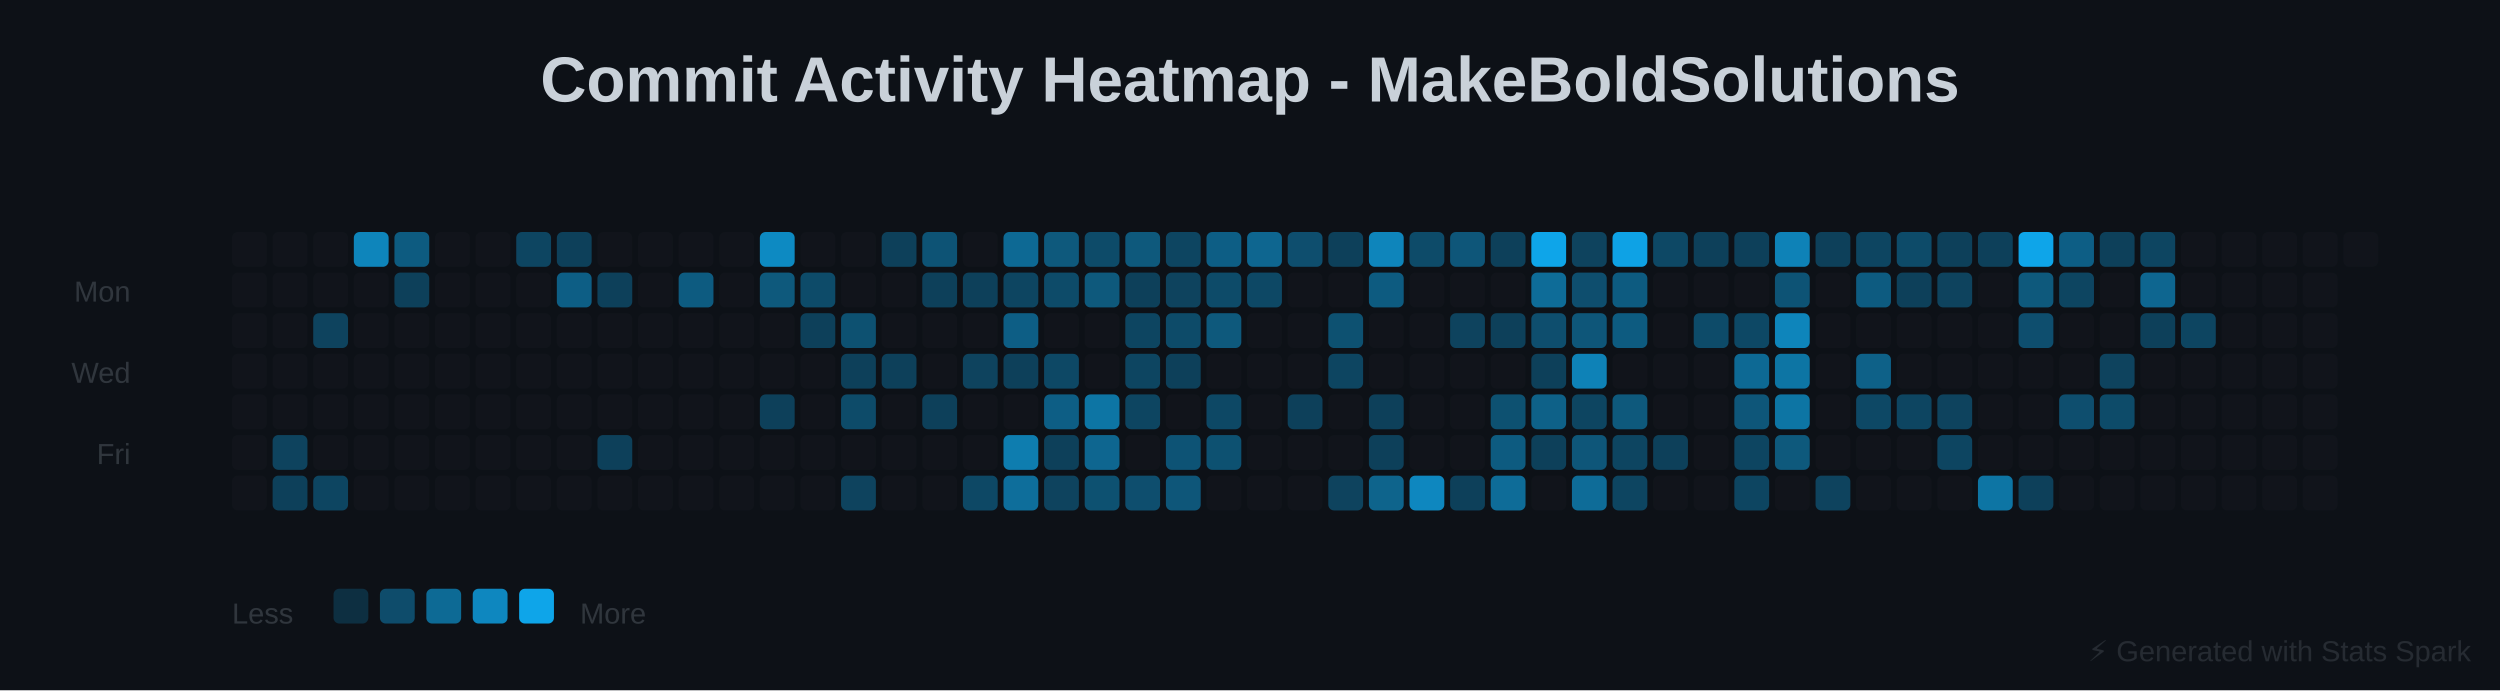
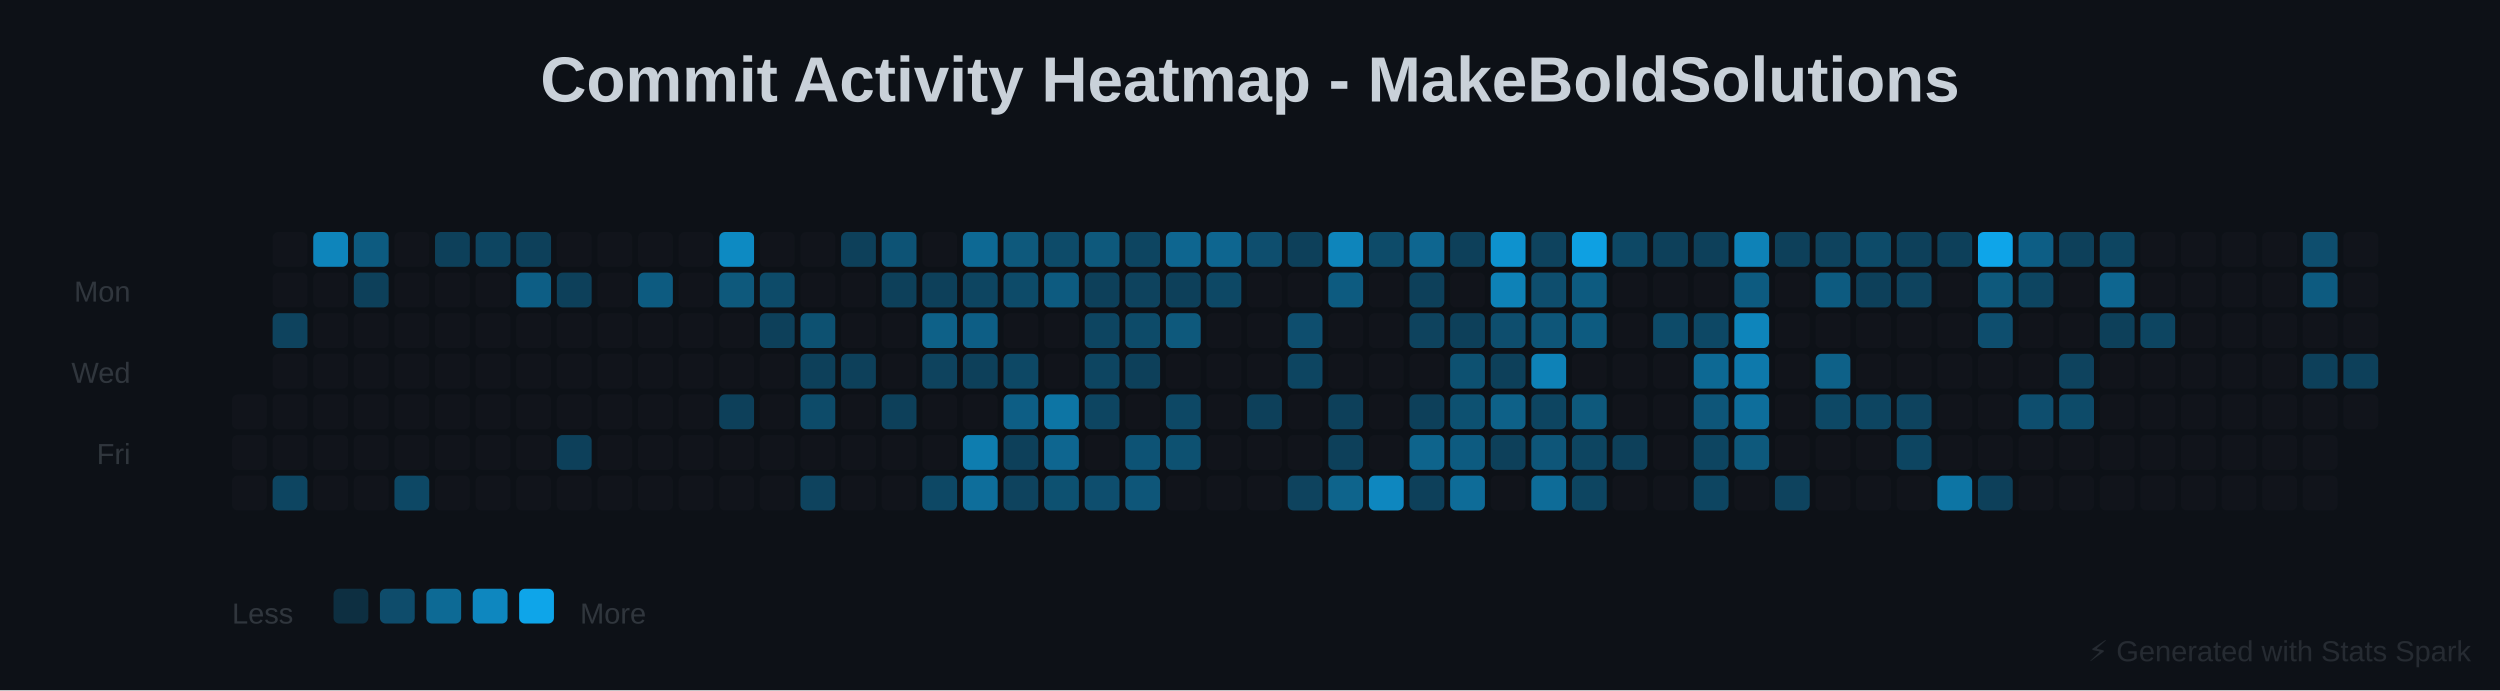
<svg xmlns="http://www.w3.org/2000/svg" baseProfile="full" height="238" version="1.1" width="862">
  <defs />
  <rect fill="#0D1117" height="238" width="862" x="0" y="0" />
  <text fill="#C9D1D9" font-family="Arial, sans-serif" font-size="22px" font-weight="bold" text-anchor="middle" x="431" y="35">Commit Activity Heatmap - MakeBoldSolutions</text>
  <text fill="#30363D" font-family="Arial, sans-serif" font-size="10px" text-anchor="end" x="45" y="104">Mon</text>
  <text fill="#30363D" font-family="Arial, sans-serif" font-size="10px" text-anchor="end" x="45" y="132">Wed</text>
  <text fill="#30363D" font-family="Arial, sans-serif" font-size="10px" text-anchor="end" x="45" y="160">Fri</text>
-   <rect fill="#30363D" height="12" opacity="0.1" rx="2" width="12" x="80" y="80" />
-   <rect fill="#30363D" height="12" opacity="0.1" rx="2" width="12" x="80" y="94" />
-   <rect fill="#30363D" height="12" opacity="0.1" rx="2" width="12" x="80" y="108" />
-   <rect fill="#30363D" height="12" opacity="0.1" rx="2" width="12" x="80" y="122" />
  <rect fill="#30363D" height="12" opacity="0.1" rx="2" width="12" x="80" y="136" />
  <rect fill="#30363D" height="12" opacity="0.1" rx="2" width="12" x="80" y="150" />
  <rect fill="#30363D" height="12" opacity="0.1" rx="2" width="12" x="80" y="164" />
  <rect fill="#30363D" height="12" opacity="0.1" rx="2" width="12" x="94" y="80" />
  <rect fill="#30363D" height="12" opacity="0.1" rx="2" width="12" x="94" y="94" />
-   <rect fill="#30363D" height="12" opacity="0.1" rx="2" width="12" x="94" y="108" />
+   <rect fill="#0EA5E9" height="12" opacity="0.337" rx="2" width="12" x="94" y="108" />
  <rect fill="#30363D" height="12" opacity="0.1" rx="2" width="12" x="94" y="122" />
  <rect fill="#30363D" height="12" opacity="0.1" rx="2" width="12" x="94" y="136" />
-   <rect fill="#0EA5E9" height="12" opacity="0.337" rx="2" width="12" x="94" y="150" />
-   <rect fill="#0EA5E9" height="12" opacity="0.318" rx="2" width="12" x="94" y="164" />
-   <rect fill="#30363D" height="12" opacity="0.1" rx="2" width="12" x="108" y="80" />
+   <rect fill="#30363D" height="12" opacity="0.1" rx="2" width="12" x="94" y="150" />
+   <rect fill="#0EA5E9" height="12" opacity="0.355" rx="2" width="12" x="94" y="164" />
+   <rect fill="#0EA5E9" height="12" opacity="0.779" rx="2" width="12" x="108" y="80" />
  <rect fill="#30363D" height="12" opacity="0.1" rx="2" width="12" x="108" y="94" />
-   <rect fill="#0EA5E9" height="12" opacity="0.337" rx="2" width="12" x="108" y="108" />
+   <rect fill="#30363D" height="12" opacity="0.1" rx="2" width="12" x="108" y="108" />
  <rect fill="#30363D" height="12" opacity="0.1" rx="2" width="12" x="108" y="122" />
  <rect fill="#30363D" height="12" opacity="0.1" rx="2" width="12" x="108" y="136" />
  <rect fill="#30363D" height="12" opacity="0.1" rx="2" width="12" x="108" y="150" />
-   <rect fill="#0EA5E9" height="12" opacity="0.355" rx="2" width="12" x="108" y="164" />
-   <rect fill="#0EA5E9" height="12" opacity="0.779" rx="2" width="12" x="122" y="80" />
-   <rect fill="#30363D" height="12" opacity="0.1" rx="2" width="12" x="122" y="94" />
+   <rect fill="#30363D" height="12" opacity="0.1" rx="2" width="12" x="108" y="164" />
+   <rect fill="#0EA5E9" height="12" opacity="0.503" rx="2" width="12" x="122" y="80" />
+   <rect fill="#0EA5E9" height="12" opacity="0.318" rx="2" width="12" x="122" y="94" />
  <rect fill="#30363D" height="12" opacity="0.1" rx="2" width="12" x="122" y="108" />
  <rect fill="#30363D" height="12" opacity="0.1" rx="2" width="12" x="122" y="122" />
  <rect fill="#30363D" height="12" opacity="0.1" rx="2" width="12" x="122" y="136" />
  <rect fill="#30363D" height="12" opacity="0.1" rx="2" width="12" x="122" y="150" />
  <rect fill="#30363D" height="12" opacity="0.1" rx="2" width="12" x="122" y="164" />
-   <rect fill="#0EA5E9" height="12" opacity="0.503" rx="2" width="12" x="136" y="80" />
-   <rect fill="#0EA5E9" height="12" opacity="0.318" rx="2" width="12" x="136" y="94" />
+   <rect fill="#30363D" height="12" opacity="0.1" rx="2" width="12" x="136" y="80" />
+   <rect fill="#30363D" height="12" opacity="0.1" rx="2" width="12" x="136" y="94" />
  <rect fill="#30363D" height="12" opacity="0.1" rx="2" width="12" x="136" y="108" />
  <rect fill="#30363D" height="12" opacity="0.1" rx="2" width="12" x="136" y="122" />
  <rect fill="#30363D" height="12" opacity="0.1" rx="2" width="12" x="136" y="136" />
  <rect fill="#30363D" height="12" opacity="0.1" rx="2" width="12" x="136" y="150" />
-   <rect fill="#30363D" height="12" opacity="0.1" rx="2" width="12" x="136" y="164" />
-   <rect fill="#30363D" height="12" opacity="0.1" rx="2" width="12" x="150" y="80" />
+   <rect fill="#0EA5E9" height="12" opacity="0.374" rx="2" width="12" x="136" y="164" />
+   <rect fill="#0EA5E9" height="12" opacity="0.318" rx="2" width="12" x="150" y="80" />
  <rect fill="#30363D" height="12" opacity="0.1" rx="2" width="12" x="150" y="94" />
  <rect fill="#30363D" height="12" opacity="0.1" rx="2" width="12" x="150" y="108" />
  <rect fill="#30363D" height="12" opacity="0.1" rx="2" width="12" x="150" y="122" />
  <rect fill="#30363D" height="12" opacity="0.1" rx="2" width="12" x="150" y="136" />
  <rect fill="#30363D" height="12" opacity="0.1" rx="2" width="12" x="150" y="150" />
  <rect fill="#30363D" height="12" opacity="0.1" rx="2" width="12" x="150" y="164" />
-   <rect fill="#30363D" height="12" opacity="0.1" rx="2" width="12" x="164" y="80" />
+   <rect fill="#0EA5E9" height="12" opacity="0.355" rx="2" width="12" x="164" y="80" />
  <rect fill="#30363D" height="12" opacity="0.1" rx="2" width="12" x="164" y="94" />
  <rect fill="#30363D" height="12" opacity="0.1" rx="2" width="12" x="164" y="108" />
  <rect fill="#30363D" height="12" opacity="0.1" rx="2" width="12" x="164" y="122" />
  <rect fill="#30363D" height="12" opacity="0.1" rx="2" width="12" x="164" y="136" />
  <rect fill="#30363D" height="12" opacity="0.1" rx="2" width="12" x="164" y="150" />
  <rect fill="#30363D" height="12" opacity="0.1" rx="2" width="12" x="164" y="164" />
-   <rect fill="#0EA5E9" height="12" opacity="0.355" rx="2" width="12" x="178" y="80" />
-   <rect fill="#30363D" height="12" opacity="0.1" rx="2" width="12" x="178" y="94" />
+   <rect fill="#0EA5E9" height="12" opacity="0.318" rx="2" width="12" x="178" y="80" />
+   <rect fill="#0EA5E9" height="12" opacity="0.521" rx="2" width="12" x="178" y="94" />
  <rect fill="#30363D" height="12" opacity="0.1" rx="2" width="12" x="178" y="108" />
  <rect fill="#30363D" height="12" opacity="0.1" rx="2" width="12" x="178" y="122" />
  <rect fill="#30363D" height="12" opacity="0.1" rx="2" width="12" x="178" y="136" />
  <rect fill="#30363D" height="12" opacity="0.1" rx="2" width="12" x="178" y="150" />
  <rect fill="#30363D" height="12" opacity="0.1" rx="2" width="12" x="178" y="164" />
-   <rect fill="#0EA5E9" height="12" opacity="0.318" rx="2" width="12" x="192" y="80" />
-   <rect fill="#0EA5E9" height="12" opacity="0.521" rx="2" width="12" x="192" y="94" />
+   <rect fill="#30363D" height="12" opacity="0.1" rx="2" width="12" x="192" y="80" />
+   <rect fill="#0EA5E9" height="12" opacity="0.318" rx="2" width="12" x="192" y="94" />
  <rect fill="#30363D" height="12" opacity="0.1" rx="2" width="12" x="192" y="108" />
  <rect fill="#30363D" height="12" opacity="0.1" rx="2" width="12" x="192" y="122" />
  <rect fill="#30363D" height="12" opacity="0.1" rx="2" width="12" x="192" y="136" />
-   <rect fill="#30363D" height="12" opacity="0.1" rx="2" width="12" x="192" y="150" />
+   <rect fill="#0EA5E9" height="12" opacity="0.318" rx="2" width="12" x="192" y="150" />
  <rect fill="#30363D" height="12" opacity="0.1" rx="2" width="12" x="192" y="164" />
  <rect fill="#30363D" height="12" opacity="0.1" rx="2" width="12" x="206" y="80" />
-   <rect fill="#0EA5E9" height="12" opacity="0.318" rx="2" width="12" x="206" y="94" />
+   <rect fill="#30363D" height="12" opacity="0.1" rx="2" width="12" x="206" y="94" />
  <rect fill="#30363D" height="12" opacity="0.1" rx="2" width="12" x="206" y="108" />
  <rect fill="#30363D" height="12" opacity="0.1" rx="2" width="12" x="206" y="122" />
  <rect fill="#30363D" height="12" opacity="0.1" rx="2" width="12" x="206" y="136" />
-   <rect fill="#0EA5E9" height="12" opacity="0.318" rx="2" width="12" x="206" y="150" />
+   <rect fill="#30363D" height="12" opacity="0.1" rx="2" width="12" x="206" y="150" />
  <rect fill="#30363D" height="12" opacity="0.1" rx="2" width="12" x="206" y="164" />
  <rect fill="#30363D" height="12" opacity="0.1" rx="2" width="12" x="220" y="80" />
-   <rect fill="#30363D" height="12" opacity="0.1" rx="2" width="12" x="220" y="94" />
+   <rect fill="#0EA5E9" height="12" opacity="0.503" rx="2" width="12" x="220" y="94" />
  <rect fill="#30363D" height="12" opacity="0.1" rx="2" width="12" x="220" y="108" />
  <rect fill="#30363D" height="12" opacity="0.1" rx="2" width="12" x="220" y="122" />
  <rect fill="#30363D" height="12" opacity="0.1" rx="2" width="12" x="220" y="136" />
  <rect fill="#30363D" height="12" opacity="0.1" rx="2" width="12" x="220" y="150" />
  <rect fill="#30363D" height="12" opacity="0.1" rx="2" width="12" x="220" y="164" />
  <rect fill="#30363D" height="12" opacity="0.1" rx="2" width="12" x="234" y="80" />
-   <rect fill="#0EA5E9" height="12" opacity="0.503" rx="2" width="12" x="234" y="94" />
+   <rect fill="#30363D" height="12" opacity="0.1" rx="2" width="12" x="234" y="94" />
  <rect fill="#30363D" height="12" opacity="0.1" rx="2" width="12" x="234" y="108" />
  <rect fill="#30363D" height="12" opacity="0.1" rx="2" width="12" x="234" y="122" />
  <rect fill="#30363D" height="12" opacity="0.1" rx="2" width="12" x="234" y="136" />
  <rect fill="#30363D" height="12" opacity="0.1" rx="2" width="12" x="234" y="150" />
  <rect fill="#30363D" height="12" opacity="0.1" rx="2" width="12" x="234" y="164" />
-   <rect fill="#30363D" height="12" opacity="0.1" rx="2" width="12" x="248" y="80" />
-   <rect fill="#30363D" height="12" opacity="0.1" rx="2" width="12" x="248" y="94" />
+   <rect fill="#0EA5E9" height="12" opacity="0.816" rx="2" width="12" x="248" y="80" />
+   <rect fill="#0EA5E9" height="12" opacity="0.484" rx="2" width="12" x="248" y="94" />
  <rect fill="#30363D" height="12" opacity="0.1" rx="2" width="12" x="248" y="108" />
  <rect fill="#30363D" height="12" opacity="0.1" rx="2" width="12" x="248" y="122" />
-   <rect fill="#30363D" height="12" opacity="0.1" rx="2" width="12" x="248" y="136" />
+   <rect fill="#0EA5E9" height="12" opacity="0.318" rx="2" width="12" x="248" y="136" />
  <rect fill="#30363D" height="12" opacity="0.1" rx="2" width="12" x="248" y="150" />
  <rect fill="#30363D" height="12" opacity="0.1" rx="2" width="12" x="248" y="164" />
-   <rect fill="#0EA5E9" height="12" opacity="0.816" rx="2" width="12" x="262" y="80" />
-   <rect fill="#0EA5E9" height="12" opacity="0.484" rx="2" width="12" x="262" y="94" />
-   <rect fill="#30363D" height="12" opacity="0.1" rx="2" width="12" x="262" y="108" />
+   <rect fill="#30363D" height="12" opacity="0.1" rx="2" width="12" x="262" y="80" />
+   <rect fill="#0EA5E9" height="12" opacity="0.392" rx="2" width="12" x="262" y="94" />
+   <rect fill="#0EA5E9" height="12" opacity="0.318" rx="2" width="12" x="262" y="108" />
  <rect fill="#30363D" height="12" opacity="0.1" rx="2" width="12" x="262" y="122" />
-   <rect fill="#0EA5E9" height="12" opacity="0.318" rx="2" width="12" x="262" y="136" />
+   <rect fill="#30363D" height="12" opacity="0.1" rx="2" width="12" x="262" y="136" />
  <rect fill="#30363D" height="12" opacity="0.1" rx="2" width="12" x="262" y="150" />
  <rect fill="#30363D" height="12" opacity="0.1" rx="2" width="12" x="262" y="164" />
  <rect fill="#30363D" height="12" opacity="0.1" rx="2" width="12" x="276" y="80" />
-   <rect fill="#0EA5E9" height="12" opacity="0.392" rx="2" width="12" x="276" y="94" />
-   <rect fill="#0EA5E9" height="12" opacity="0.318" rx="2" width="12" x="276" y="108" />
-   <rect fill="#30363D" height="12" opacity="0.1" rx="2" width="12" x="276" y="122" />
-   <rect fill="#30363D" height="12" opacity="0.1" rx="2" width="12" x="276" y="136" />
+   <rect fill="#30363D" height="12" opacity="0.1" rx="2" width="12" x="276" y="94" />
+   <rect fill="#0EA5E9" height="12" opacity="0.429" rx="2" width="12" x="276" y="108" />
+   <rect fill="#0EA5E9" height="12" opacity="0.318" rx="2" width="12" x="276" y="122" />
+   <rect fill="#0EA5E9" height="12" opacity="0.392" rx="2" width="12" x="276" y="136" />
  <rect fill="#30363D" height="12" opacity="0.1" rx="2" width="12" x="276" y="150" />
-   <rect fill="#30363D" height="12" opacity="0.1" rx="2" width="12" x="276" y="164" />
-   <rect fill="#30363D" height="12" opacity="0.1" rx="2" width="12" x="290" y="80" />
+   <rect fill="#0EA5E9" height="12" opacity="0.337" rx="2" width="12" x="276" y="164" />
+   <rect fill="#0EA5E9" height="12" opacity="0.318" rx="2" width="12" x="290" y="80" />
  <rect fill="#30363D" height="12" opacity="0.1" rx="2" width="12" x="290" y="94" />
-   <rect fill="#0EA5E9" height="12" opacity="0.429" rx="2" width="12" x="290" y="108" />
+   <rect fill="#30363D" height="12" opacity="0.1" rx="2" width="12" x="290" y="108" />
  <rect fill="#0EA5E9" height="12" opacity="0.318" rx="2" width="12" x="290" y="122" />
-   <rect fill="#0EA5E9" height="12" opacity="0.392" rx="2" width="12" x="290" y="136" />
+   <rect fill="#30363D" height="12" opacity="0.1" rx="2" width="12" x="290" y="136" />
  <rect fill="#30363D" height="12" opacity="0.1" rx="2" width="12" x="290" y="150" />
-   <rect fill="#0EA5E9" height="12" opacity="0.337" rx="2" width="12" x="290" y="164" />
-   <rect fill="#0EA5E9" height="12" opacity="0.318" rx="2" width="12" x="304" y="80" />
-   <rect fill="#30363D" height="12" opacity="0.1" rx="2" width="12" x="304" y="94" />
+   <rect fill="#30363D" height="12" opacity="0.1" rx="2" width="12" x="290" y="164" />
+   <rect fill="#0EA5E9" height="12" opacity="0.447" rx="2" width="12" x="304" y="80" />
+   <rect fill="#0EA5E9" height="12" opacity="0.318" rx="2" width="12" x="304" y="94" />
  <rect fill="#30363D" height="12" opacity="0.1" rx="2" width="12" x="304" y="108" />
-   <rect fill="#0EA5E9" height="12" opacity="0.318" rx="2" width="12" x="304" y="122" />
-   <rect fill="#30363D" height="12" opacity="0.1" rx="2" width="12" x="304" y="136" />
+   <rect fill="#30363D" height="12" opacity="0.1" rx="2" width="12" x="304" y="122" />
+   <rect fill="#0EA5E9" height="12" opacity="0.318" rx="2" width="12" x="304" y="136" />
  <rect fill="#30363D" height="12" opacity="0.1" rx="2" width="12" x="304" y="150" />
  <rect fill="#30363D" height="12" opacity="0.1" rx="2" width="12" x="304" y="164" />
-   <rect fill="#0EA5E9" height="12" opacity="0.447" rx="2" width="12" x="318" y="80" />
+   <rect fill="#30363D" height="12" opacity="0.1" rx="2" width="12" x="318" y="80" />
  <rect fill="#0EA5E9" height="12" opacity="0.318" rx="2" width="12" x="318" y="94" />
-   <rect fill="#30363D" height="12" opacity="0.1" rx="2" width="12" x="318" y="108" />
-   <rect fill="#30363D" height="12" opacity="0.1" rx="2" width="12" x="318" y="122" />
-   <rect fill="#0EA5E9" height="12" opacity="0.318" rx="2" width="12" x="318" y="136" />
+   <rect fill="#0EA5E9" height="12" opacity="0.539" rx="2" width="12" x="318" y="108" />
+   <rect fill="#0EA5E9" height="12" opacity="0.337" rx="2" width="12" x="318" y="122" />
+   <rect fill="#30363D" height="12" opacity="0.1" rx="2" width="12" x="318" y="136" />
  <rect fill="#30363D" height="12" opacity="0.1" rx="2" width="12" x="318" y="150" />
-   <rect fill="#30363D" height="12" opacity="0.1" rx="2" width="12" x="318" y="164" />
-   <rect fill="#30363D" height="12" opacity="0.1" rx="2" width="12" x="332" y="80" />
-   <rect fill="#0EA5E9" height="12" opacity="0.318" rx="2" width="12" x="332" y="94" />
-   <rect fill="#30363D" height="12" opacity="0.1" rx="2" width="12" x="332" y="108" />
-   <rect fill="#0EA5E9" height="12" opacity="0.337" rx="2" width="12" x="332" y="122" />
+   <rect fill="#0EA5E9" height="12" opacity="0.374" rx="2" width="12" x="318" y="164" />
+   <rect fill="#0EA5E9" height="12" opacity="0.595" rx="2" width="12" x="332" y="80" />
+   <rect fill="#0EA5E9" height="12" opacity="0.355" rx="2" width="12" x="332" y="94" />
+   <rect fill="#0EA5E9" height="12" opacity="0.521" rx="2" width="12" x="332" y="108" />
+   <rect fill="#0EA5E9" height="12" opacity="0.318" rx="2" width="12" x="332" y="122" />
  <rect fill="#30363D" height="12" opacity="0.1" rx="2" width="12" x="332" y="136" />
-   <rect fill="#30363D" height="12" opacity="0.1" rx="2" width="12" x="332" y="150" />
-   <rect fill="#0EA5E9" height="12" opacity="0.374" rx="2" width="12" x="332" y="164" />
-   <rect fill="#0EA5E9" height="12" opacity="0.595" rx="2" width="12" x="346" y="80" />
-   <rect fill="#0EA5E9" height="12" opacity="0.355" rx="2" width="12" x="346" y="94" />
-   <rect fill="#0EA5E9" height="12" opacity="0.521" rx="2" width="12" x="346" y="108" />
-   <rect fill="#0EA5E9" height="12" opacity="0.318" rx="2" width="12" x="346" y="122" />
-   <rect fill="#30363D" height="12" opacity="0.1" rx="2" width="12" x="346" y="136" />
-   <rect fill="#0EA5E9" height="12" opacity="0.724" rx="2" width="12" x="346" y="150" />
-   <rect fill="#0EA5E9" height="12" opacity="0.632" rx="2" width="12" x="346" y="164" />
-   <rect fill="#0EA5E9" height="12" opacity="0.484" rx="2" width="12" x="360" y="80" />
-   <rect fill="#0EA5E9" height="12" opacity="0.392" rx="2" width="12" x="360" y="94" />
+   <rect fill="#0EA5E9" height="12" opacity="0.724" rx="2" width="12" x="332" y="150" />
+   <rect fill="#0EA5E9" height="12" opacity="0.632" rx="2" width="12" x="332" y="164" />
+   <rect fill="#0EA5E9" height="12" opacity="0.484" rx="2" width="12" x="346" y="80" />
+   <rect fill="#0EA5E9" height="12" opacity="0.392" rx="2" width="12" x="346" y="94" />
+   <rect fill="#30363D" height="12" opacity="0.1" rx="2" width="12" x="346" y="108" />
+   <rect fill="#0EA5E9" height="12" opacity="0.374" rx="2" width="12" x="346" y="122" />
+   <rect fill="#0EA5E9" height="12" opacity="0.521" rx="2" width="12" x="346" y="136" />
+   <rect fill="#0EA5E9" height="12" opacity="0.318" rx="2" width="12" x="346" y="150" />
+   <rect fill="#0EA5E9" height="12" opacity="0.337" rx="2" width="12" x="346" y="164" />
+   <rect fill="#0EA5E9" height="12" opacity="0.392" rx="2" width="12" x="360" y="80" />
+   <rect fill="#0EA5E9" height="12" opacity="0.503" rx="2" width="12" x="360" y="94" />
  <rect fill="#30363D" height="12" opacity="0.1" rx="2" width="12" x="360" y="108" />
-   <rect fill="#0EA5E9" height="12" opacity="0.374" rx="2" width="12" x="360" y="122" />
-   <rect fill="#0EA5E9" height="12" opacity="0.521" rx="2" width="12" x="360" y="136" />
-   <rect fill="#0EA5E9" height="12" opacity="0.318" rx="2" width="12" x="360" y="150" />
-   <rect fill="#0EA5E9" height="12" opacity="0.337" rx="2" width="12" x="360" y="164" />
-   <rect fill="#0EA5E9" height="12" opacity="0.392" rx="2" width="12" x="374" y="80" />
-   <rect fill="#0EA5E9" height="12" opacity="0.484" rx="2" width="12" x="374" y="94" />
-   <rect fill="#30363D" height="12" opacity="0.1" rx="2" width="12" x="374" y="108" />
-   <rect fill="#30363D" height="12" opacity="0.1" rx="2" width="12" x="374" y="122" />
-   <rect fill="#0EA5E9" height="12" opacity="0.668" rx="2" width="12" x="374" y="136" />
-   <rect fill="#0EA5E9" height="12" opacity="0.576" rx="2" width="12" x="374" y="150" />
-   <rect fill="#0EA5E9" height="12" opacity="0.429" rx="2" width="12" x="374" y="164" />
-   <rect fill="#0EA5E9" height="12" opacity="0.484" rx="2" width="12" x="388" y="80" />
-   <rect fill="#0EA5E9" height="12" opacity="0.318" rx="2" width="12" x="388" y="94" />
-   <rect fill="#0EA5E9" height="12" opacity="0.355" rx="2" width="12" x="388" y="108" />
-   <rect fill="#0EA5E9" height="12" opacity="0.355" rx="2" width="12" x="388" y="122" />
-   <rect fill="#0EA5E9" height="12" opacity="0.355" rx="2" width="12" x="388" y="136" />
-   <rect fill="#30363D" height="12" opacity="0.1" rx="2" width="12" x="388" y="150" />
-   <rect fill="#0EA5E9" height="12" opacity="0.411" rx="2" width="12" x="388" y="164" />
-   <rect fill="#0EA5E9" height="12" opacity="0.355" rx="2" width="12" x="402" y="80" />
-   <rect fill="#0EA5E9" height="12" opacity="0.337" rx="2" width="12" x="402" y="94" />
-   <rect fill="#0EA5E9" height="12" opacity="0.392" rx="2" width="12" x="402" y="108" />
-   <rect fill="#0EA5E9" height="12" opacity="0.318" rx="2" width="12" x="402" y="122" />
-   <rect fill="#30363D" height="12" opacity="0.1" rx="2" width="12" x="402" y="136" />
-   <rect fill="#0EA5E9" height="12" opacity="0.447" rx="2" width="12" x="402" y="150" />
-   <rect fill="#0EA5E9" height="12" opacity="0.466" rx="2" width="12" x="402" y="164" />
-   <rect fill="#0EA5E9" height="12" opacity="0.521" rx="2" width="12" x="416" y="80" />
-   <rect fill="#0EA5E9" height="12" opacity="0.392" rx="2" width="12" x="416" y="94" />
-   <rect fill="#0EA5E9" height="12" opacity="0.484" rx="2" width="12" x="416" y="108" />
+   <rect fill="#30363D" height="12" opacity="0.1" rx="2" width="12" x="360" y="122" />
+   <rect fill="#0EA5E9" height="12" opacity="0.668" rx="2" width="12" x="360" y="136" />
+   <rect fill="#0EA5E9" height="12" opacity="0.576" rx="2" width="12" x="360" y="150" />
+   <rect fill="#0EA5E9" height="12" opacity="0.429" rx="2" width="12" x="360" y="164" />
+   <rect fill="#0EA5E9" height="12" opacity="0.484" rx="2" width="12" x="374" y="80" />
+   <rect fill="#0EA5E9" height="12" opacity="0.318" rx="2" width="12" x="374" y="94" />
+   <rect fill="#0EA5E9" height="12" opacity="0.355" rx="2" width="12" x="374" y="108" />
+   <rect fill="#0EA5E9" height="12" opacity="0.355" rx="2" width="12" x="374" y="122" />
+   <rect fill="#0EA5E9" height="12" opacity="0.355" rx="2" width="12" x="374" y="136" />
+   <rect fill="#30363D" height="12" opacity="0.1" rx="2" width="12" x="374" y="150" />
+   <rect fill="#0EA5E9" height="12" opacity="0.411" rx="2" width="12" x="374" y="164" />
+   <rect fill="#0EA5E9" height="12" opacity="0.355" rx="2" width="12" x="388" y="80" />
+   <rect fill="#0EA5E9" height="12" opacity="0.337" rx="2" width="12" x="388" y="94" />
+   <rect fill="#0EA5E9" height="12" opacity="0.392" rx="2" width="12" x="388" y="108" />
+   <rect fill="#0EA5E9" height="12" opacity="0.318" rx="2" width="12" x="388" y="122" />
+   <rect fill="#30363D" height="12" opacity="0.1" rx="2" width="12" x="388" y="136" />
+   <rect fill="#0EA5E9" height="12" opacity="0.447" rx="2" width="12" x="388" y="150" />
+   <rect fill="#0EA5E9" height="12" opacity="0.466" rx="2" width="12" x="388" y="164" />
+   <rect fill="#0EA5E9" height="12" opacity="0.576" rx="2" width="12" x="402" y="80" />
+   <rect fill="#0EA5E9" height="12" opacity="0.318" rx="2" width="12" x="402" y="94" />
+   <rect fill="#0EA5E9" height="12" opacity="0.484" rx="2" width="12" x="402" y="108" />
+   <rect fill="#30363D" height="12" opacity="0.1" rx="2" width="12" x="402" y="122" />
+   <rect fill="#0EA5E9" height="12" opacity="0.374" rx="2" width="12" x="402" y="136" />
+   <rect fill="#0EA5E9" height="12" opacity="0.429" rx="2" width="12" x="402" y="150" />
+   <rect fill="#30363D" height="12" opacity="0.1" rx="2" width="12" x="402" y="164" />
+   <rect fill="#0EA5E9" height="12" opacity="0.576" rx="2" width="12" x="416" y="80" />
+   <rect fill="#0EA5E9" height="12" opacity="0.374" rx="2" width="12" x="416" y="94" />
+   <rect fill="#30363D" height="12" opacity="0.1" rx="2" width="12" x="416" y="108" />
  <rect fill="#30363D" height="12" opacity="0.1" rx="2" width="12" x="416" y="122" />
-   <rect fill="#0EA5E9" height="12" opacity="0.374" rx="2" width="12" x="416" y="136" />
-   <rect fill="#0EA5E9" height="12" opacity="0.429" rx="2" width="12" x="416" y="150" />
+   <rect fill="#30363D" height="12" opacity="0.1" rx="2" width="12" x="416" y="136" />
+   <rect fill="#30363D" height="12" opacity="0.1" rx="2" width="12" x="416" y="150" />
  <rect fill="#30363D" height="12" opacity="0.1" rx="2" width="12" x="416" y="164" />
-   <rect fill="#0EA5E9" height="12" opacity="0.576" rx="2" width="12" x="430" y="80" />
-   <rect fill="#0EA5E9" height="12" opacity="0.374" rx="2" width="12" x="430" y="94" />
+   <rect fill="#0EA5E9" height="12" opacity="0.411" rx="2" width="12" x="430" y="80" />
+   <rect fill="#30363D" height="12" opacity="0.1" rx="2" width="12" x="430" y="94" />
  <rect fill="#30363D" height="12" opacity="0.1" rx="2" width="12" x="430" y="108" />
  <rect fill="#30363D" height="12" opacity="0.1" rx="2" width="12" x="430" y="122" />
-   <rect fill="#30363D" height="12" opacity="0.1" rx="2" width="12" x="430" y="136" />
+   <rect fill="#0EA5E9" height="12" opacity="0.318" rx="2" width="12" x="430" y="136" />
  <rect fill="#30363D" height="12" opacity="0.1" rx="2" width="12" x="430" y="150" />
  <rect fill="#30363D" height="12" opacity="0.1" rx="2" width="12" x="430" y="164" />
-   <rect fill="#0EA5E9" height="12" opacity="0.411" rx="2" width="12" x="444" y="80" />
+   <rect fill="#0EA5E9" height="12" opacity="0.318" rx="2" width="12" x="444" y="80" />
  <rect fill="#30363D" height="12" opacity="0.1" rx="2" width="12" x="444" y="94" />
-   <rect fill="#30363D" height="12" opacity="0.1" rx="2" width="12" x="444" y="108" />
-   <rect fill="#30363D" height="12" opacity="0.1" rx="2" width="12" x="444" y="122" />
-   <rect fill="#0EA5E9" height="12" opacity="0.318" rx="2" width="12" x="444" y="136" />
+   <rect fill="#0EA5E9" height="12" opacity="0.411" rx="2" width="12" x="444" y="108" />
+   <rect fill="#0EA5E9" height="12" opacity="0.355" rx="2" width="12" x="444" y="122" />
+   <rect fill="#30363D" height="12" opacity="0.1" rx="2" width="12" x="444" y="136" />
  <rect fill="#30363D" height="12" opacity="0.1" rx="2" width="12" x="444" y="150" />
-   <rect fill="#30363D" height="12" opacity="0.1" rx="2" width="12" x="444" y="164" />
-   <rect fill="#0EA5E9" height="12" opacity="0.318" rx="2" width="12" x="458" y="80" />
-   <rect fill="#30363D" height="12" opacity="0.1" rx="2" width="12" x="458" y="94" />
-   <rect fill="#0EA5E9" height="12" opacity="0.429" rx="2" width="12" x="458" y="108" />
-   <rect fill="#0EA5E9" height="12" opacity="0.355" rx="2" width="12" x="458" y="122" />
-   <rect fill="#30363D" height="12" opacity="0.1" rx="2" width="12" x="458" y="136" />
-   <rect fill="#30363D" height="12" opacity="0.1" rx="2" width="12" x="458" y="150" />
-   <rect fill="#0EA5E9" height="12" opacity="0.337" rx="2" width="12" x="458" y="164" />
-   <rect fill="#0EA5E9" height="12" opacity="0.779" rx="2" width="12" x="472" y="80" />
-   <rect fill="#0EA5E9" height="12" opacity="0.503" rx="2" width="12" x="472" y="94" />
+   <rect fill="#0EA5E9" height="12" opacity="0.337" rx="2" width="12" x="444" y="164" />
+   <rect fill="#0EA5E9" height="12" opacity="0.779" rx="2" width="12" x="458" y="80" />
+   <rect fill="#0EA5E9" height="12" opacity="0.503" rx="2" width="12" x="458" y="94" />
+   <rect fill="#30363D" height="12" opacity="0.1" rx="2" width="12" x="458" y="108" />
+   <rect fill="#30363D" height="12" opacity="0.1" rx="2" width="12" x="458" y="122" />
+   <rect fill="#0EA5E9" height="12" opacity="0.318" rx="2" width="12" x="458" y="136" />
+   <rect fill="#0EA5E9" height="12" opacity="0.318" rx="2" width="12" x="458" y="150" />
+   <rect fill="#0EA5E9" height="12" opacity="0.558" rx="2" width="12" x="458" y="164" />
+   <rect fill="#0EA5E9" height="12" opacity="0.392" rx="2" width="12" x="472" y="80" />
+   <rect fill="#30363D" height="12" opacity="0.1" rx="2" width="12" x="472" y="94" />
  <rect fill="#30363D" height="12" opacity="0.1" rx="2" width="12" x="472" y="108" />
  <rect fill="#30363D" height="12" opacity="0.1" rx="2" width="12" x="472" y="122" />
-   <rect fill="#0EA5E9" height="12" opacity="0.318" rx="2" width="12" x="472" y="136" />
-   <rect fill="#0EA5E9" height="12" opacity="0.318" rx="2" width="12" x="472" y="150" />
-   <rect fill="#0EA5E9" height="12" opacity="0.558" rx="2" width="12" x="472" y="164" />
-   <rect fill="#0EA5E9" height="12" opacity="0.392" rx="2" width="12" x="486" y="80" />
-   <rect fill="#30363D" height="12" opacity="0.1" rx="2" width="12" x="486" y="94" />
-   <rect fill="#30363D" height="12" opacity="0.1" rx="2" width="12" x="486" y="108" />
+   <rect fill="#30363D" height="12" opacity="0.1" rx="2" width="12" x="472" y="136" />
+   <rect fill="#30363D" height="12" opacity="0.1" rx="2" width="12" x="472" y="150" />
+   <rect fill="#0EA5E9" height="12" opacity="0.797" rx="2" width="12" x="472" y="164" />
+   <rect fill="#0EA5E9" height="12" opacity="0.576" rx="2" width="12" x="486" y="80" />
+   <rect fill="#0EA5E9" height="12" opacity="0.318" rx="2" width="12" x="486" y="94" />
+   <rect fill="#0EA5E9" height="12" opacity="0.337" rx="2" width="12" x="486" y="108" />
  <rect fill="#30363D" height="12" opacity="0.1" rx="2" width="12" x="486" y="122" />
-   <rect fill="#30363D" height="12" opacity="0.1" rx="2" width="12" x="486" y="136" />
-   <rect fill="#30363D" height="12" opacity="0.1" rx="2" width="12" x="486" y="150" />
-   <rect fill="#0EA5E9" height="12" opacity="0.797" rx="2" width="12" x="486" y="164" />
-   <rect fill="#0EA5E9" height="12" opacity="0.466" rx="2" width="12" x="500" y="80" />
+   <rect fill="#0EA5E9" height="12" opacity="0.318" rx="2" width="12" x="486" y="136" />
+   <rect fill="#0EA5E9" height="12" opacity="0.558" rx="2" width="12" x="486" y="150" />
+   <rect fill="#0EA5E9" height="12" opacity="0.318" rx="2" width="12" x="486" y="164" />
+   <rect fill="#0EA5E9" height="12" opacity="0.318" rx="2" width="12" x="500" y="80" />
  <rect fill="#30363D" height="12" opacity="0.1" rx="2" width="12" x="500" y="94" />
-   <rect fill="#0EA5E9" height="12" opacity="0.337" rx="2" width="12" x="500" y="108" />
-   <rect fill="#30363D" height="12" opacity="0.1" rx="2" width="12" x="500" y="122" />
-   <rect fill="#30363D" height="12" opacity="0.1" rx="2" width="12" x="500" y="136" />
-   <rect fill="#30363D" height="12" opacity="0.1" rx="2" width="12" x="500" y="150" />
-   <rect fill="#0EA5E9" height="12" opacity="0.318" rx="2" width="12" x="500" y="164" />
-   <rect fill="#0EA5E9" height="12" opacity="0.318" rx="2" width="12" x="514" y="80" />
-   <rect fill="#30363D" height="12" opacity="0.1" rx="2" width="12" x="514" y="94" />
-   <rect fill="#0EA5E9" height="12" opacity="0.318" rx="2" width="12" x="514" y="108" />
-   <rect fill="#30363D" height="12" opacity="0.1" rx="2" width="12" x="514" y="122" />
-   <rect fill="#0EA5E9" height="12" opacity="0.429" rx="2" width="12" x="514" y="136" />
-   <rect fill="#0EA5E9" height="12" opacity="0.503" rx="2" width="12" x="514" y="150" />
-   <rect fill="#0EA5E9" height="12" opacity="0.613" rx="2" width="12" x="514" y="164" />
-   <rect fill="#0EA5E9" height="12" opacity="1.0" rx="2" width="12" x="528" y="80" />
-   <rect fill="#0EA5E9" height="12" opacity="0.613" rx="2" width="12" x="528" y="94" />
-   <rect fill="#0EA5E9" height="12" opacity="0.411" rx="2" width="12" x="528" y="108" />
-   <rect fill="#0EA5E9" height="12" opacity="0.318" rx="2" width="12" x="528" y="122" />
-   <rect fill="#0EA5E9" height="12" opacity="0.539" rx="2" width="12" x="528" y="136" />
-   <rect fill="#0EA5E9" height="12" opacity="0.318" rx="2" width="12" x="528" y="150" />
-   <rect fill="#30363D" height="12" opacity="0.1" rx="2" width="12" x="528" y="164" />
-   <rect fill="#0EA5E9" height="12" opacity="0.337" rx="2" width="12" x="542" y="80" />
-   <rect fill="#0EA5E9" height="12" opacity="0.411" rx="2" width="12" x="542" y="94" />
-   <rect fill="#0EA5E9" height="12" opacity="0.466" rx="2" width="12" x="542" y="108" />
-   <rect fill="#0EA5E9" height="12" opacity="0.761" rx="2" width="12" x="542" y="122" />
-   <rect fill="#0EA5E9" height="12" opacity="0.355" rx="2" width="12" x="542" y="136" />
-   <rect fill="#0EA5E9" height="12" opacity="0.466" rx="2" width="12" x="542" y="150" />
-   <rect fill="#0EA5E9" height="12" opacity="0.613" rx="2" width="12" x="542" y="164" />
-   <rect fill="#0EA5E9" height="12" opacity="0.982" rx="2" width="12" x="556" y="80" />
-   <rect fill="#0EA5E9" height="12" opacity="0.503" rx="2" width="12" x="556" y="94" />
-   <rect fill="#0EA5E9" height="12" opacity="0.503" rx="2" width="12" x="556" y="108" />
+   <rect fill="#0EA5E9" height="12" opacity="0.318" rx="2" width="12" x="500" y="108" />
+   <rect fill="#0EA5E9" height="12" opacity="0.429" rx="2" width="12" x="500" y="122" />
+   <rect fill="#0EA5E9" height="12" opacity="0.429" rx="2" width="12" x="500" y="136" />
+   <rect fill="#0EA5E9" height="12" opacity="0.503" rx="2" width="12" x="500" y="150" />
+   <rect fill="#0EA5E9" height="12" opacity="0.613" rx="2" width="12" x="500" y="164" />
+   <rect fill="#0EA5E9" height="12" opacity="0.871" rx="2" width="12" x="514" y="80" />
+   <rect fill="#0EA5E9" height="12" opacity="0.761" rx="2" width="12" x="514" y="94" />
+   <rect fill="#0EA5E9" height="12" opacity="0.411" rx="2" width="12" x="514" y="108" />
+   <rect fill="#0EA5E9" height="12" opacity="0.318" rx="2" width="12" x="514" y="122" />
+   <rect fill="#0EA5E9" height="12" opacity="0.539" rx="2" width="12" x="514" y="136" />
+   <rect fill="#0EA5E9" height="12" opacity="0.318" rx="2" width="12" x="514" y="150" />
+   <rect fill="#30363D" height="12" opacity="0.1" rx="2" width="12" x="514" y="164" />
+   <rect fill="#0EA5E9" height="12" opacity="0.337" rx="2" width="12" x="528" y="80" />
+   <rect fill="#0EA5E9" height="12" opacity="0.411" rx="2" width="12" x="528" y="94" />
+   <rect fill="#0EA5E9" height="12" opacity="0.466" rx="2" width="12" x="528" y="108" />
+   <rect fill="#0EA5E9" height="12" opacity="0.761" rx="2" width="12" x="528" y="122" />
+   <rect fill="#0EA5E9" height="12" opacity="0.355" rx="2" width="12" x="528" y="136" />
+   <rect fill="#0EA5E9" height="12" opacity="0.466" rx="2" width="12" x="528" y="150" />
+   <rect fill="#0EA5E9" height="12" opacity="0.613" rx="2" width="12" x="528" y="164" />
+   <rect fill="#0EA5E9" height="12" opacity="0.963" rx="2" width="12" x="542" y="80" />
+   <rect fill="#0EA5E9" height="12" opacity="0.503" rx="2" width="12" x="542" y="94" />
+   <rect fill="#0EA5E9" height="12" opacity="0.503" rx="2" width="12" x="542" y="108" />
+   <rect fill="#30363D" height="12" opacity="0.1" rx="2" width="12" x="542" y="122" />
+   <rect fill="#0EA5E9" height="12" opacity="0.484" rx="2" width="12" x="542" y="136" />
+   <rect fill="#0EA5E9" height="12" opacity="0.355" rx="2" width="12" x="542" y="150" />
+   <rect fill="#0EA5E9" height="12" opacity="0.355" rx="2" width="12" x="542" y="164" />
+   <rect fill="#0EA5E9" height="12" opacity="0.374" rx="2" width="12" x="556" y="80" />
+   <rect fill="#30363D" height="12" opacity="0.1" rx="2" width="12" x="556" y="94" />
+   <rect fill="#30363D" height="12" opacity="0.1" rx="2" width="12" x="556" y="108" />
  <rect fill="#30363D" height="12" opacity="0.1" rx="2" width="12" x="556" y="122" />
-   <rect fill="#0EA5E9" height="12" opacity="0.484" rx="2" width="12" x="556" y="136" />
-   <rect fill="#0EA5E9" height="12" opacity="0.355" rx="2" width="12" x="556" y="150" />
-   <rect fill="#0EA5E9" height="12" opacity="0.355" rx="2" width="12" x="556" y="164" />
-   <rect fill="#0EA5E9" height="12" opacity="0.374" rx="2" width="12" x="570" y="80" />
+   <rect fill="#30363D" height="12" opacity="0.1" rx="2" width="12" x="556" y="136" />
+   <rect fill="#0EA5E9" height="12" opacity="0.318" rx="2" width="12" x="556" y="150" />
+   <rect fill="#30363D" height="12" opacity="0.1" rx="2" width="12" x="556" y="164" />
+   <rect fill="#0EA5E9" height="12" opacity="0.318" rx="2" width="12" x="570" y="80" />
  <rect fill="#30363D" height="12" opacity="0.1" rx="2" width="12" x="570" y="94" />
-   <rect fill="#30363D" height="12" opacity="0.1" rx="2" width="12" x="570" y="108" />
+   <rect fill="#0EA5E9" height="12" opacity="0.392" rx="2" width="12" x="570" y="108" />
  <rect fill="#30363D" height="12" opacity="0.1" rx="2" width="12" x="570" y="122" />
  <rect fill="#30363D" height="12" opacity="0.1" rx="2" width="12" x="570" y="136" />
-   <rect fill="#0EA5E9" height="12" opacity="0.318" rx="2" width="12" x="570" y="150" />
+   <rect fill="#30363D" height="12" opacity="0.1" rx="2" width="12" x="570" y="150" />
  <rect fill="#30363D" height="12" opacity="0.1" rx="2" width="12" x="570" y="164" />
  <rect fill="#0EA5E9" height="12" opacity="0.318" rx="2" width="12" x="584" y="80" />
  <rect fill="#30363D" height="12" opacity="0.1" rx="2" width="12" x="584" y="94" />
-   <rect fill="#0EA5E9" height="12" opacity="0.392" rx="2" width="12" x="584" y="108" />
-   <rect fill="#30363D" height="12" opacity="0.1" rx="2" width="12" x="584" y="122" />
-   <rect fill="#30363D" height="12" opacity="0.1" rx="2" width="12" x="584" y="136" />
-   <rect fill="#30363D" height="12" opacity="0.1" rx="2" width="12" x="584" y="150" />
-   <rect fill="#30363D" height="12" opacity="0.1" rx="2" width="12" x="584" y="164" />
-   <rect fill="#0EA5E9" height="12" opacity="0.318" rx="2" width="12" x="598" y="80" />
-   <rect fill="#30363D" height="12" opacity="0.1" rx="2" width="12" x="598" y="94" />
-   <rect fill="#0EA5E9" height="12" opacity="0.374" rx="2" width="12" x="598" y="108" />
-   <rect fill="#0EA5E9" height="12" opacity="0.595" rx="2" width="12" x="598" y="122" />
-   <rect fill="#0EA5E9" height="12" opacity="0.466" rx="2" width="12" x="598" y="136" />
-   <rect fill="#0EA5E9" height="12" opacity="0.355" rx="2" width="12" x="598" y="150" />
-   <rect fill="#0EA5E9" height="12" opacity="0.355" rx="2" width="12" x="598" y="164" />
-   <rect fill="#0EA5E9" height="12" opacity="0.761" rx="2" width="12" x="612" y="80" />
-   <rect fill="#0EA5E9" height="12" opacity="0.447" rx="2" width="12" x="612" y="94" />
-   <rect fill="#0EA5E9" height="12" opacity="0.779" rx="2" width="12" x="612" y="108" />
-   <rect fill="#0EA5E9" height="12" opacity="0.668" rx="2" width="12" x="612" y="122" />
-   <rect fill="#0EA5E9" height="12" opacity="0.668" rx="2" width="12" x="612" y="136" />
-   <rect fill="#0EA5E9" height="12" opacity="0.484" rx="2" width="12" x="612" y="150" />
-   <rect fill="#30363D" height="12" opacity="0.1" rx="2" width="12" x="612" y="164" />
-   <rect fill="#0EA5E9" height="12" opacity="0.318" rx="2" width="12" x="626" y="80" />
-   <rect fill="#30363D" height="12" opacity="0.1" rx="2" width="12" x="626" y="94" />
+   <rect fill="#0EA5E9" height="12" opacity="0.374" rx="2" width="12" x="584" y="108" />
+   <rect fill="#0EA5E9" height="12" opacity="0.595" rx="2" width="12" x="584" y="122" />
+   <rect fill="#0EA5E9" height="12" opacity="0.466" rx="2" width="12" x="584" y="136" />
+   <rect fill="#0EA5E9" height="12" opacity="0.355" rx="2" width="12" x="584" y="150" />
+   <rect fill="#0EA5E9" height="12" opacity="0.355" rx="2" width="12" x="584" y="164" />
+   <rect fill="#0EA5E9" height="12" opacity="0.761" rx="2" width="12" x="598" y="80" />
+   <rect fill="#0EA5E9" height="12" opacity="0.503" rx="2" width="12" x="598" y="94" />
+   <rect fill="#0EA5E9" height="12" opacity="0.779" rx="2" width="12" x="598" y="108" />
+   <rect fill="#0EA5E9" height="12" opacity="0.705" rx="2" width="12" x="598" y="122" />
+   <rect fill="#0EA5E9" height="12" opacity="0.632" rx="2" width="12" x="598" y="136" />
+   <rect fill="#0EA5E9" height="12" opacity="0.484" rx="2" width="12" x="598" y="150" />
+   <rect fill="#30363D" height="12" opacity="0.1" rx="2" width="12" x="598" y="164" />
+   <rect fill="#0EA5E9" height="12" opacity="0.318" rx="2" width="12" x="612" y="80" />
+   <rect fill="#30363D" height="12" opacity="0.1" rx="2" width="12" x="612" y="94" />
+   <rect fill="#30363D" height="12" opacity="0.1" rx="2" width="12" x="612" y="108" />
+   <rect fill="#30363D" height="12" opacity="0.1" rx="2" width="12" x="612" y="122" />
+   <rect fill="#30363D" height="12" opacity="0.1" rx="2" width="12" x="612" y="136" />
+   <rect fill="#30363D" height="12" opacity="0.1" rx="2" width="12" x="612" y="150" />
+   <rect fill="#0EA5E9" height="12" opacity="0.337" rx="2" width="12" x="612" y="164" />
+   <rect fill="#0EA5E9" height="12" opacity="0.337" rx="2" width="12" x="626" y="80" />
+   <rect fill="#0EA5E9" height="12" opacity="0.503" rx="2" width="12" x="626" y="94" />
  <rect fill="#30363D" height="12" opacity="0.1" rx="2" width="12" x="626" y="108" />
-   <rect fill="#30363D" height="12" opacity="0.1" rx="2" width="12" x="626" y="122" />
-   <rect fill="#30363D" height="12" opacity="0.1" rx="2" width="12" x="626" y="136" />
+   <rect fill="#0EA5E9" height="12" opacity="0.539" rx="2" width="12" x="626" y="122" />
+   <rect fill="#0EA5E9" height="12" opacity="0.374" rx="2" width="12" x="626" y="136" />
  <rect fill="#30363D" height="12" opacity="0.1" rx="2" width="12" x="626" y="150" />
-   <rect fill="#0EA5E9" height="12" opacity="0.337" rx="2" width="12" x="626" y="164" />
-   <rect fill="#0EA5E9" height="12" opacity="0.355" rx="2" width="12" x="640" y="80" />
-   <rect fill="#0EA5E9" height="12" opacity="0.503" rx="2" width="12" x="640" y="94" />
+   <rect fill="#30363D" height="12" opacity="0.1" rx="2" width="12" x="626" y="164" />
+   <rect fill="#0EA5E9" height="12" opacity="0.392" rx="2" width="12" x="640" y="80" />
+   <rect fill="#0EA5E9" height="12" opacity="0.318" rx="2" width="12" x="640" y="94" />
  <rect fill="#30363D" height="12" opacity="0.1" rx="2" width="12" x="640" y="108" />
-   <rect fill="#0EA5E9" height="12" opacity="0.539" rx="2" width="12" x="640" y="122" />
-   <rect fill="#0EA5E9" height="12" opacity="0.374" rx="2" width="12" x="640" y="136" />
+   <rect fill="#30363D" height="12" opacity="0.1" rx="2" width="12" x="640" y="122" />
+   <rect fill="#0EA5E9" height="12" opacity="0.355" rx="2" width="12" x="640" y="136" />
  <rect fill="#30363D" height="12" opacity="0.1" rx="2" width="12" x="640" y="150" />
  <rect fill="#30363D" height="12" opacity="0.1" rx="2" width="12" x="640" y="164" />
-   <rect fill="#0EA5E9" height="12" opacity="0.392" rx="2" width="12" x="654" y="80" />
-   <rect fill="#0EA5E9" height="12" opacity="0.318" rx="2" width="12" x="654" y="94" />
+   <rect fill="#0EA5E9" height="12" opacity="0.318" rx="2" width="12" x="654" y="80" />
+   <rect fill="#0EA5E9" height="12" opacity="0.337" rx="2" width="12" x="654" y="94" />
  <rect fill="#30363D" height="12" opacity="0.1" rx="2" width="12" x="654" y="108" />
  <rect fill="#30363D" height="12" opacity="0.1" rx="2" width="12" x="654" y="122" />
-   <rect fill="#0EA5E9" height="12" opacity="0.355" rx="2" width="12" x="654" y="136" />
-   <rect fill="#30363D" height="12" opacity="0.1" rx="2" width="12" x="654" y="150" />
+   <rect fill="#0EA5E9" height="12" opacity="0.337" rx="2" width="12" x="654" y="136" />
+   <rect fill="#0EA5E9" height="12" opacity="0.355" rx="2" width="12" x="654" y="150" />
  <rect fill="#30363D" height="12" opacity="0.1" rx="2" width="12" x="654" y="164" />
  <rect fill="#0EA5E9" height="12" opacity="0.318" rx="2" width="12" x="668" y="80" />
-   <rect fill="#0EA5E9" height="12" opacity="0.337" rx="2" width="12" x="668" y="94" />
+   <rect fill="#30363D" height="12" opacity="0.1" rx="2" width="12" x="668" y="94" />
  <rect fill="#30363D" height="12" opacity="0.1" rx="2" width="12" x="668" y="108" />
  <rect fill="#30363D" height="12" opacity="0.1" rx="2" width="12" x="668" y="122" />
-   <rect fill="#0EA5E9" height="12" opacity="0.337" rx="2" width="12" x="668" y="136" />
-   <rect fill="#0EA5E9" height="12" opacity="0.355" rx="2" width="12" x="668" y="150" />
-   <rect fill="#30363D" height="12" opacity="0.1" rx="2" width="12" x="668" y="164" />
-   <rect fill="#0EA5E9" height="12" opacity="0.318" rx="2" width="12" x="682" y="80" />
-   <rect fill="#30363D" height="12" opacity="0.1" rx="2" width="12" x="682" y="94" />
-   <rect fill="#30363D" height="12" opacity="0.1" rx="2" width="12" x="682" y="108" />
+   <rect fill="#30363D" height="12" opacity="0.1" rx="2" width="12" x="668" y="136" />
+   <rect fill="#30363D" height="12" opacity="0.1" rx="2" width="12" x="668" y="150" />
+   <rect fill="#0EA5E9" height="12" opacity="0.668" rx="2" width="12" x="668" y="164" />
+   <rect fill="#0EA5E9" height="12" opacity="1.0" rx="2" width="12" x="682" y="80" />
+   <rect fill="#0EA5E9" height="12" opacity="0.484" rx="2" width="12" x="682" y="94" />
+   <rect fill="#0EA5E9" height="12" opacity="0.411" rx="2" width="12" x="682" y="108" />
  <rect fill="#30363D" height="12" opacity="0.1" rx="2" width="12" x="682" y="122" />
  <rect fill="#30363D" height="12" opacity="0.1" rx="2" width="12" x="682" y="136" />
  <rect fill="#30363D" height="12" opacity="0.1" rx="2" width="12" x="682" y="150" />
-   <rect fill="#0EA5E9" height="12" opacity="0.668" rx="2" width="12" x="682" y="164" />
-   <rect fill="#0EA5E9" height="12" opacity="1.0" rx="2" width="12" x="696" y="80" />
-   <rect fill="#0EA5E9" height="12" opacity="0.484" rx="2" width="12" x="696" y="94" />
-   <rect fill="#0EA5E9" height="12" opacity="0.411" rx="2" width="12" x="696" y="108" />
+   <rect fill="#0EA5E9" height="12" opacity="0.318" rx="2" width="12" x="682" y="164" />
+   <rect fill="#0EA5E9" height="12" opacity="0.521" rx="2" width="12" x="696" y="80" />
+   <rect fill="#0EA5E9" height="12" opacity="0.355" rx="2" width="12" x="696" y="94" />
+   <rect fill="#30363D" height="12" opacity="0.1" rx="2" width="12" x="696" y="108" />
  <rect fill="#30363D" height="12" opacity="0.1" rx="2" width="12" x="696" y="122" />
-   <rect fill="#30363D" height="12" opacity="0.1" rx="2" width="12" x="696" y="136" />
+   <rect fill="#0EA5E9" height="12" opacity="0.411" rx="2" width="12" x="696" y="136" />
  <rect fill="#30363D" height="12" opacity="0.1" rx="2" width="12" x="696" y="150" />
-   <rect fill="#0EA5E9" height="12" opacity="0.318" rx="2" width="12" x="696" y="164" />
-   <rect fill="#0EA5E9" height="12" opacity="0.521" rx="2" width="12" x="710" y="80" />
-   <rect fill="#0EA5E9" height="12" opacity="0.355" rx="2" width="12" x="710" y="94" />
+   <rect fill="#30363D" height="12" opacity="0.1" rx="2" width="12" x="696" y="164" />
+   <rect fill="#0EA5E9" height="12" opacity="0.318" rx="2" width="12" x="710" y="80" />
+   <rect fill="#30363D" height="12" opacity="0.1" rx="2" width="12" x="710" y="94" />
  <rect fill="#30363D" height="12" opacity="0.1" rx="2" width="12" x="710" y="108" />
-   <rect fill="#30363D" height="12" opacity="0.1" rx="2" width="12" x="710" y="122" />
-   <rect fill="#0EA5E9" height="12" opacity="0.411" rx="2" width="12" x="710" y="136" />
+   <rect fill="#0EA5E9" height="12" opacity="0.337" rx="2" width="12" x="710" y="122" />
+   <rect fill="#0EA5E9" height="12" opacity="0.392" rx="2" width="12" x="710" y="136" />
  <rect fill="#30363D" height="12" opacity="0.1" rx="2" width="12" x="710" y="150" />
  <rect fill="#30363D" height="12" opacity="0.1" rx="2" width="12" x="710" y="164" />
-   <rect fill="#0EA5E9" height="12" opacity="0.318" rx="2" width="12" x="724" y="80" />
-   <rect fill="#30363D" height="12" opacity="0.1" rx="2" width="12" x="724" y="94" />
-   <rect fill="#30363D" height="12" opacity="0.1" rx="2" width="12" x="724" y="108" />
-   <rect fill="#0EA5E9" height="12" opacity="0.337" rx="2" width="12" x="724" y="122" />
-   <rect fill="#0EA5E9" height="12" opacity="0.392" rx="2" width="12" x="724" y="136" />
+   <rect fill="#0EA5E9" height="12" opacity="0.355" rx="2" width="12" x="724" y="80" />
+   <rect fill="#0EA5E9" height="12" opacity="0.576" rx="2" width="12" x="724" y="94" />
+   <rect fill="#0EA5E9" height="12" opacity="0.318" rx="2" width="12" x="724" y="108" />
+   <rect fill="#30363D" height="12" opacity="0.1" rx="2" width="12" x="724" y="122" />
+   <rect fill="#30363D" height="12" opacity="0.1" rx="2" width="12" x="724" y="136" />
  <rect fill="#30363D" height="12" opacity="0.1" rx="2" width="12" x="724" y="150" />
  <rect fill="#30363D" height="12" opacity="0.1" rx="2" width="12" x="724" y="164" />
-   <rect fill="#0EA5E9" height="12" opacity="0.355" rx="2" width="12" x="738" y="80" />
-   <rect fill="#0EA5E9" height="12" opacity="0.576" rx="2" width="12" x="738" y="94" />
-   <rect fill="#0EA5E9" height="12" opacity="0.318" rx="2" width="12" x="738" y="108" />
+   <rect fill="#30363D" height="12" opacity="0.1" rx="2" width="12" x="738" y="80" />
+   <rect fill="#30363D" height="12" opacity="0.1" rx="2" width="12" x="738" y="94" />
+   <rect fill="#0EA5E9" height="12" opacity="0.355" rx="2" width="12" x="738" y="108" />
  <rect fill="#30363D" height="12" opacity="0.1" rx="2" width="12" x="738" y="122" />
  <rect fill="#30363D" height="12" opacity="0.1" rx="2" width="12" x="738" y="136" />
  <rect fill="#30363D" height="12" opacity="0.1" rx="2" width="12" x="738" y="150" />
  <rect fill="#30363D" height="12" opacity="0.1" rx="2" width="12" x="738" y="164" />
  <rect fill="#30363D" height="12" opacity="0.1" rx="2" width="12" x="752" y="80" />
  <rect fill="#30363D" height="12" opacity="0.1" rx="2" width="12" x="752" y="94" />
-   <rect fill="#0EA5E9" height="12" opacity="0.355" rx="2" width="12" x="752" y="108" />
+   <rect fill="#30363D" height="12" opacity="0.1" rx="2" width="12" x="752" y="108" />
  <rect fill="#30363D" height="12" opacity="0.1" rx="2" width="12" x="752" y="122" />
  <rect fill="#30363D" height="12" opacity="0.1" rx="2" width="12" x="752" y="136" />
  <rect fill="#30363D" height="12" opacity="0.1" rx="2" width="12" x="752" y="150" />
  <rect fill="#30363D" height="12" opacity="0.1" rx="2" width="12" x="752" y="164" />
  <rect fill="#30363D" height="12" opacity="0.1" rx="2" width="12" x="766" y="80" />
  <rect fill="#30363D" height="12" opacity="0.1" rx="2" width="12" x="766" y="94" />
  <rect fill="#30363D" height="12" opacity="0.1" rx="2" width="12" x="766" y="108" />
  <rect fill="#30363D" height="12" opacity="0.1" rx="2" width="12" x="766" y="122" />
  <rect fill="#30363D" height="12" opacity="0.1" rx="2" width="12" x="766" y="136" />
  <rect fill="#30363D" height="12" opacity="0.1" rx="2" width="12" x="766" y="150" />
  <rect fill="#30363D" height="12" opacity="0.1" rx="2" width="12" x="766" y="164" />
  <rect fill="#30363D" height="12" opacity="0.1" rx="2" width="12" x="780" y="80" />
  <rect fill="#30363D" height="12" opacity="0.1" rx="2" width="12" x="780" y="94" />
  <rect fill="#30363D" height="12" opacity="0.1" rx="2" width="12" x="780" y="108" />
  <rect fill="#30363D" height="12" opacity="0.1" rx="2" width="12" x="780" y="122" />
  <rect fill="#30363D" height="12" opacity="0.1" rx="2" width="12" x="780" y="136" />
  <rect fill="#30363D" height="12" opacity="0.1" rx="2" width="12" x="780" y="150" />
  <rect fill="#30363D" height="12" opacity="0.1" rx="2" width="12" x="780" y="164" />
-   <rect fill="#30363D" height="12" opacity="0.1" rx="2" width="12" x="794" y="80" />
-   <rect fill="#30363D" height="12" opacity="0.1" rx="2" width="12" x="794" y="94" />
+   <rect fill="#0EA5E9" height="12" opacity="0.411" rx="2" width="12" x="794" y="80" />
+   <rect fill="#0EA5E9" height="12" opacity="0.503" rx="2" width="12" x="794" y="94" />
  <rect fill="#30363D" height="12" opacity="0.1" rx="2" width="12" x="794" y="108" />
-   <rect fill="#30363D" height="12" opacity="0.1" rx="2" width="12" x="794" y="122" />
+   <rect fill="#0EA5E9" height="12" opacity="0.318" rx="2" width="12" x="794" y="122" />
  <rect fill="#30363D" height="12" opacity="0.1" rx="2" width="12" x="794" y="136" />
  <rect fill="#30363D" height="12" opacity="0.1" rx="2" width="12" x="794" y="150" />
  <rect fill="#30363D" height="12" opacity="0.1" rx="2" width="12" x="794" y="164" />
  <rect fill="#30363D" height="12" opacity="0.1" rx="2" width="12" x="808" y="80" />
+   <rect fill="#30363D" height="12" opacity="0.1" rx="2" width="12" x="808" y="94" />
+   <rect fill="#30363D" height="12" opacity="0.1" rx="2" width="12" x="808" y="108" />
+   <rect fill="#0EA5E9" height="12" opacity="0.318" rx="2" width="12" x="808" y="122" />
+   <rect fill="#30363D" height="12" opacity="0.1" rx="2" width="12" x="808" y="136" />
  <text fill="#30363D" font-family="Arial, sans-serif" font-size="10px" x="80" y="215">Less</text>
  <rect fill="#0EA5E9" height="12" opacity="0.2" rx="2" width="12" x="115" y="203" />
  <rect fill="#0EA5E9" height="12" opacity="0.4" rx="2" width="12" x="131" y="203" />
  <rect fill="#0EA5E9" height="12" opacity="0.6" rx="2" width="12" x="147" y="203" />
  <rect fill="#0EA5E9" height="12" opacity="0.8" rx="2" width="12" x="163" y="203" />
  <rect fill="#0EA5E9" height="12" opacity="1.0" rx="2" width="12" x="179" y="203" />
  <text fill="#30363D" font-family="Arial, sans-serif" font-size="10px" x="200" y="215">More</text>
  <text fill="#30363D" font-family="Arial, sans-serif" font-size="10px" opacity="0.7" text-anchor="end" x="852" y="228">⚡ Generated with Stats Spark</text>
</svg>
